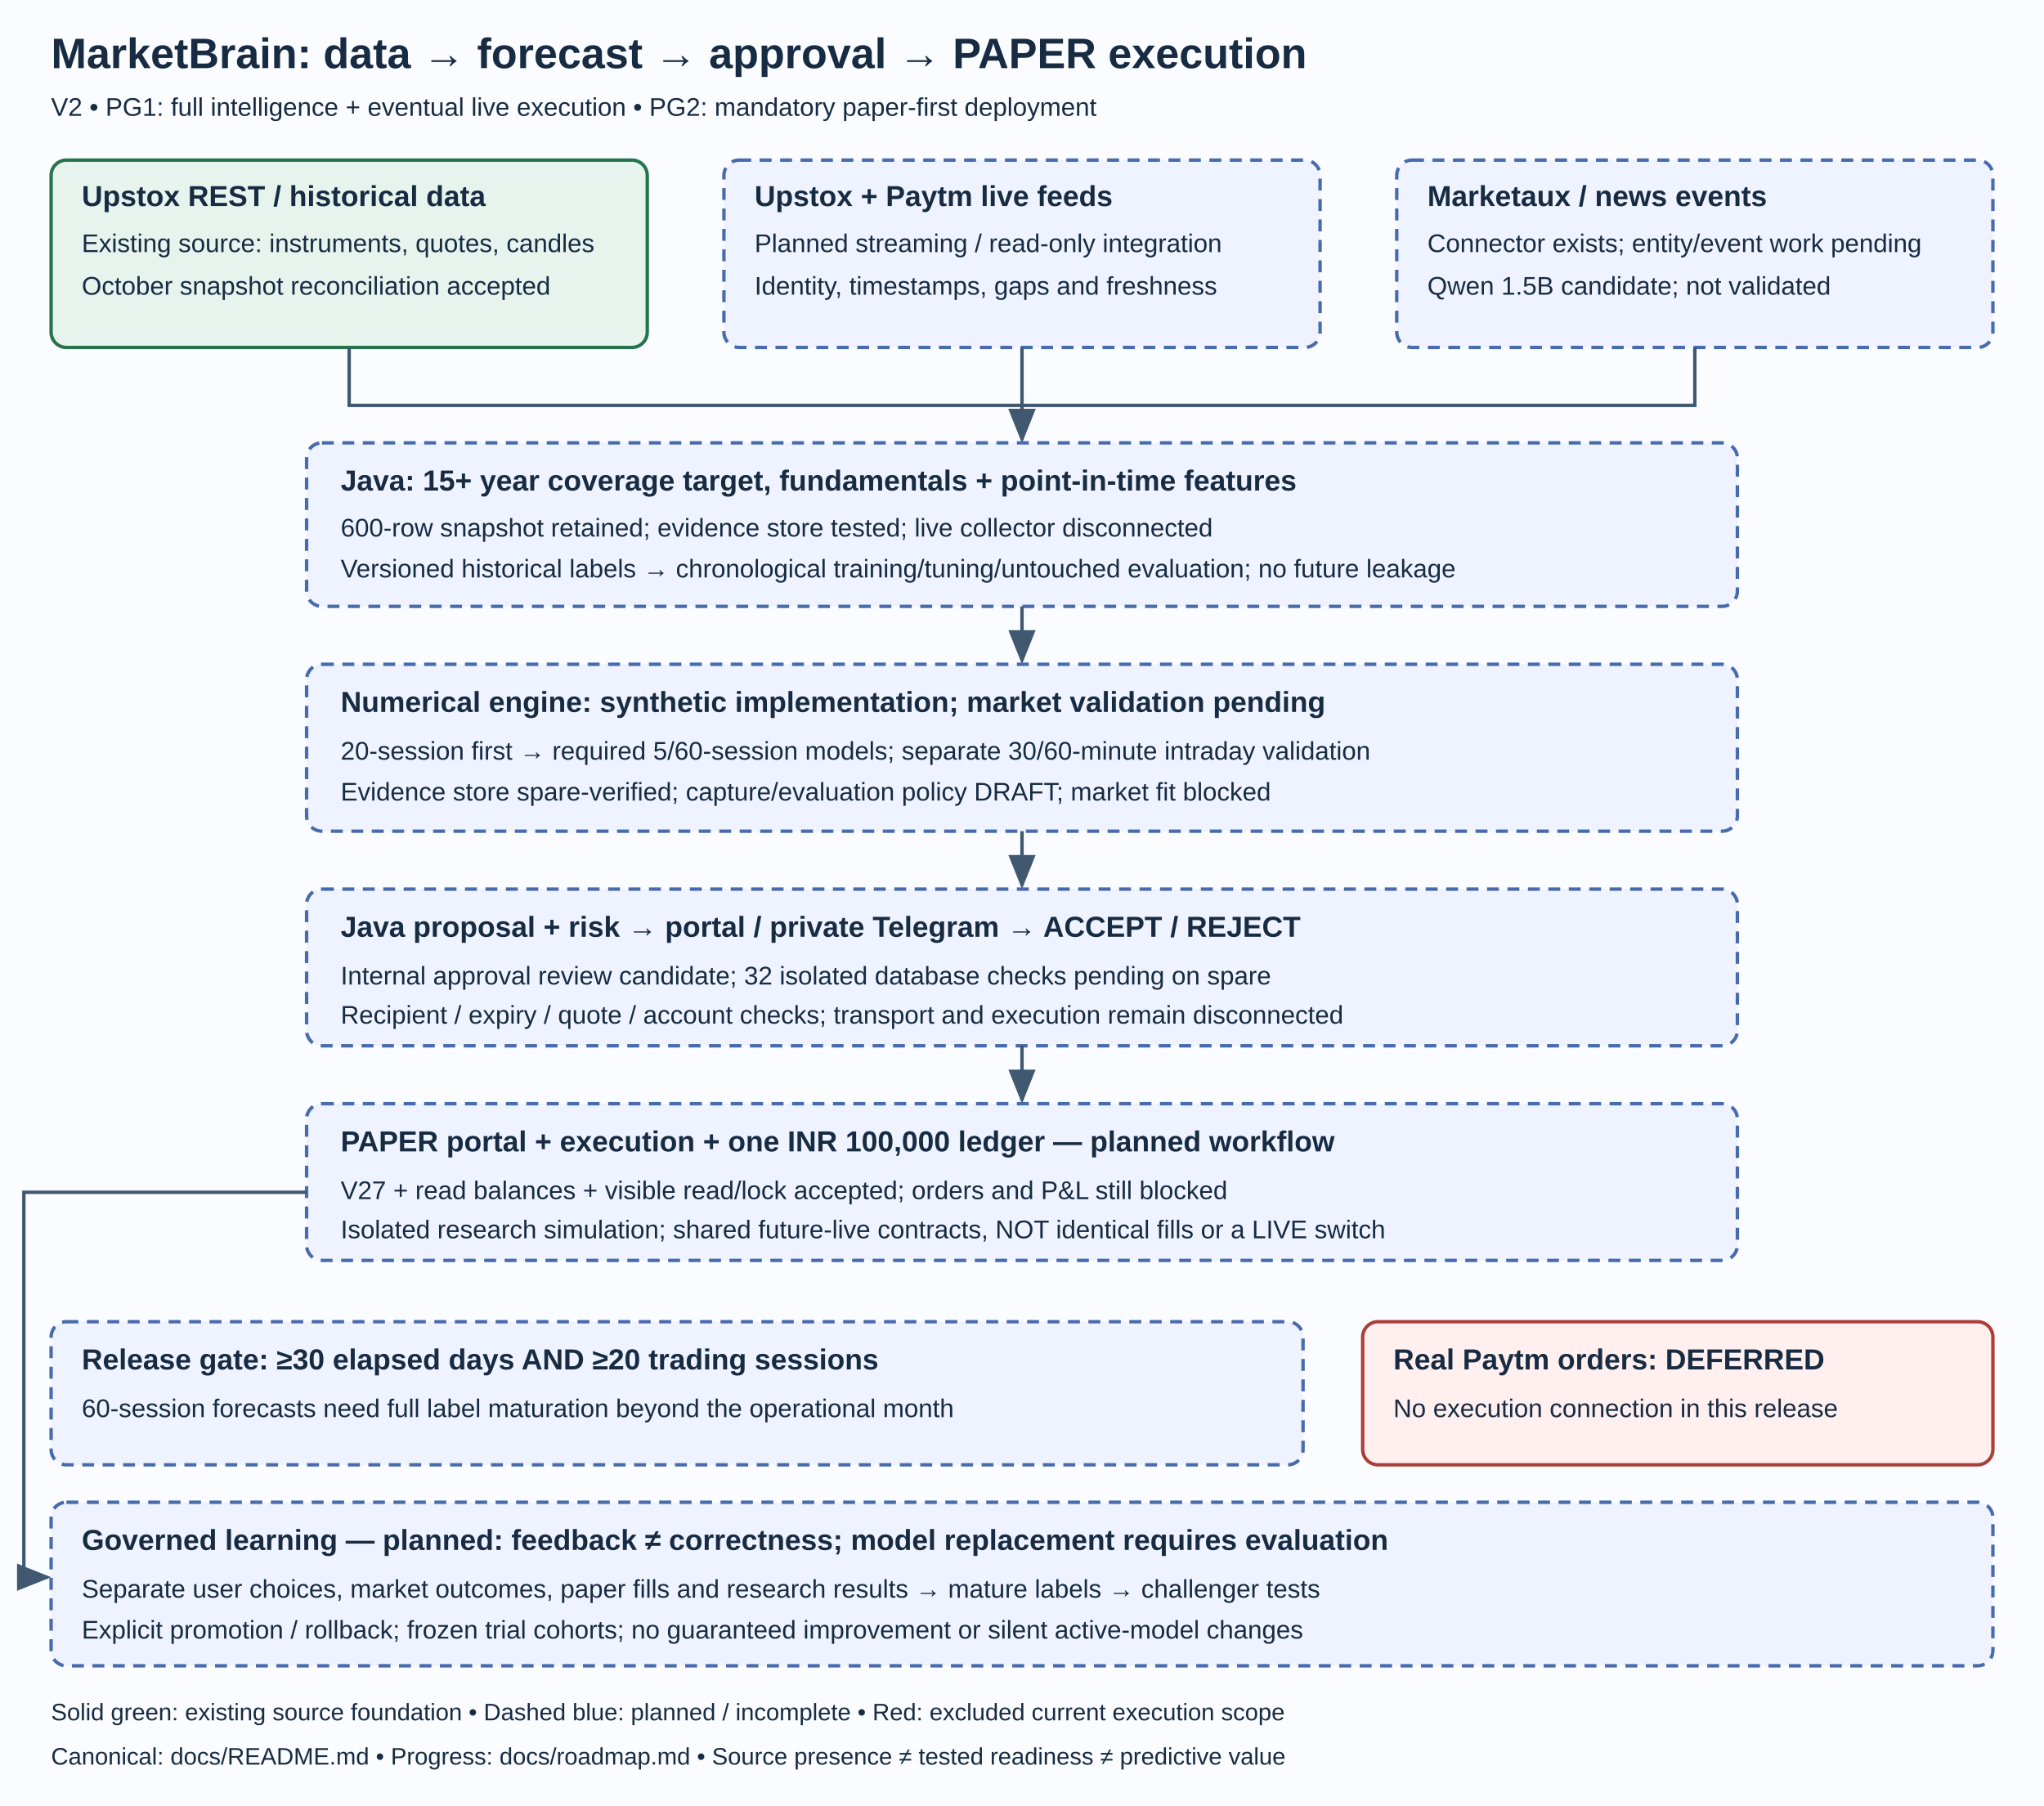
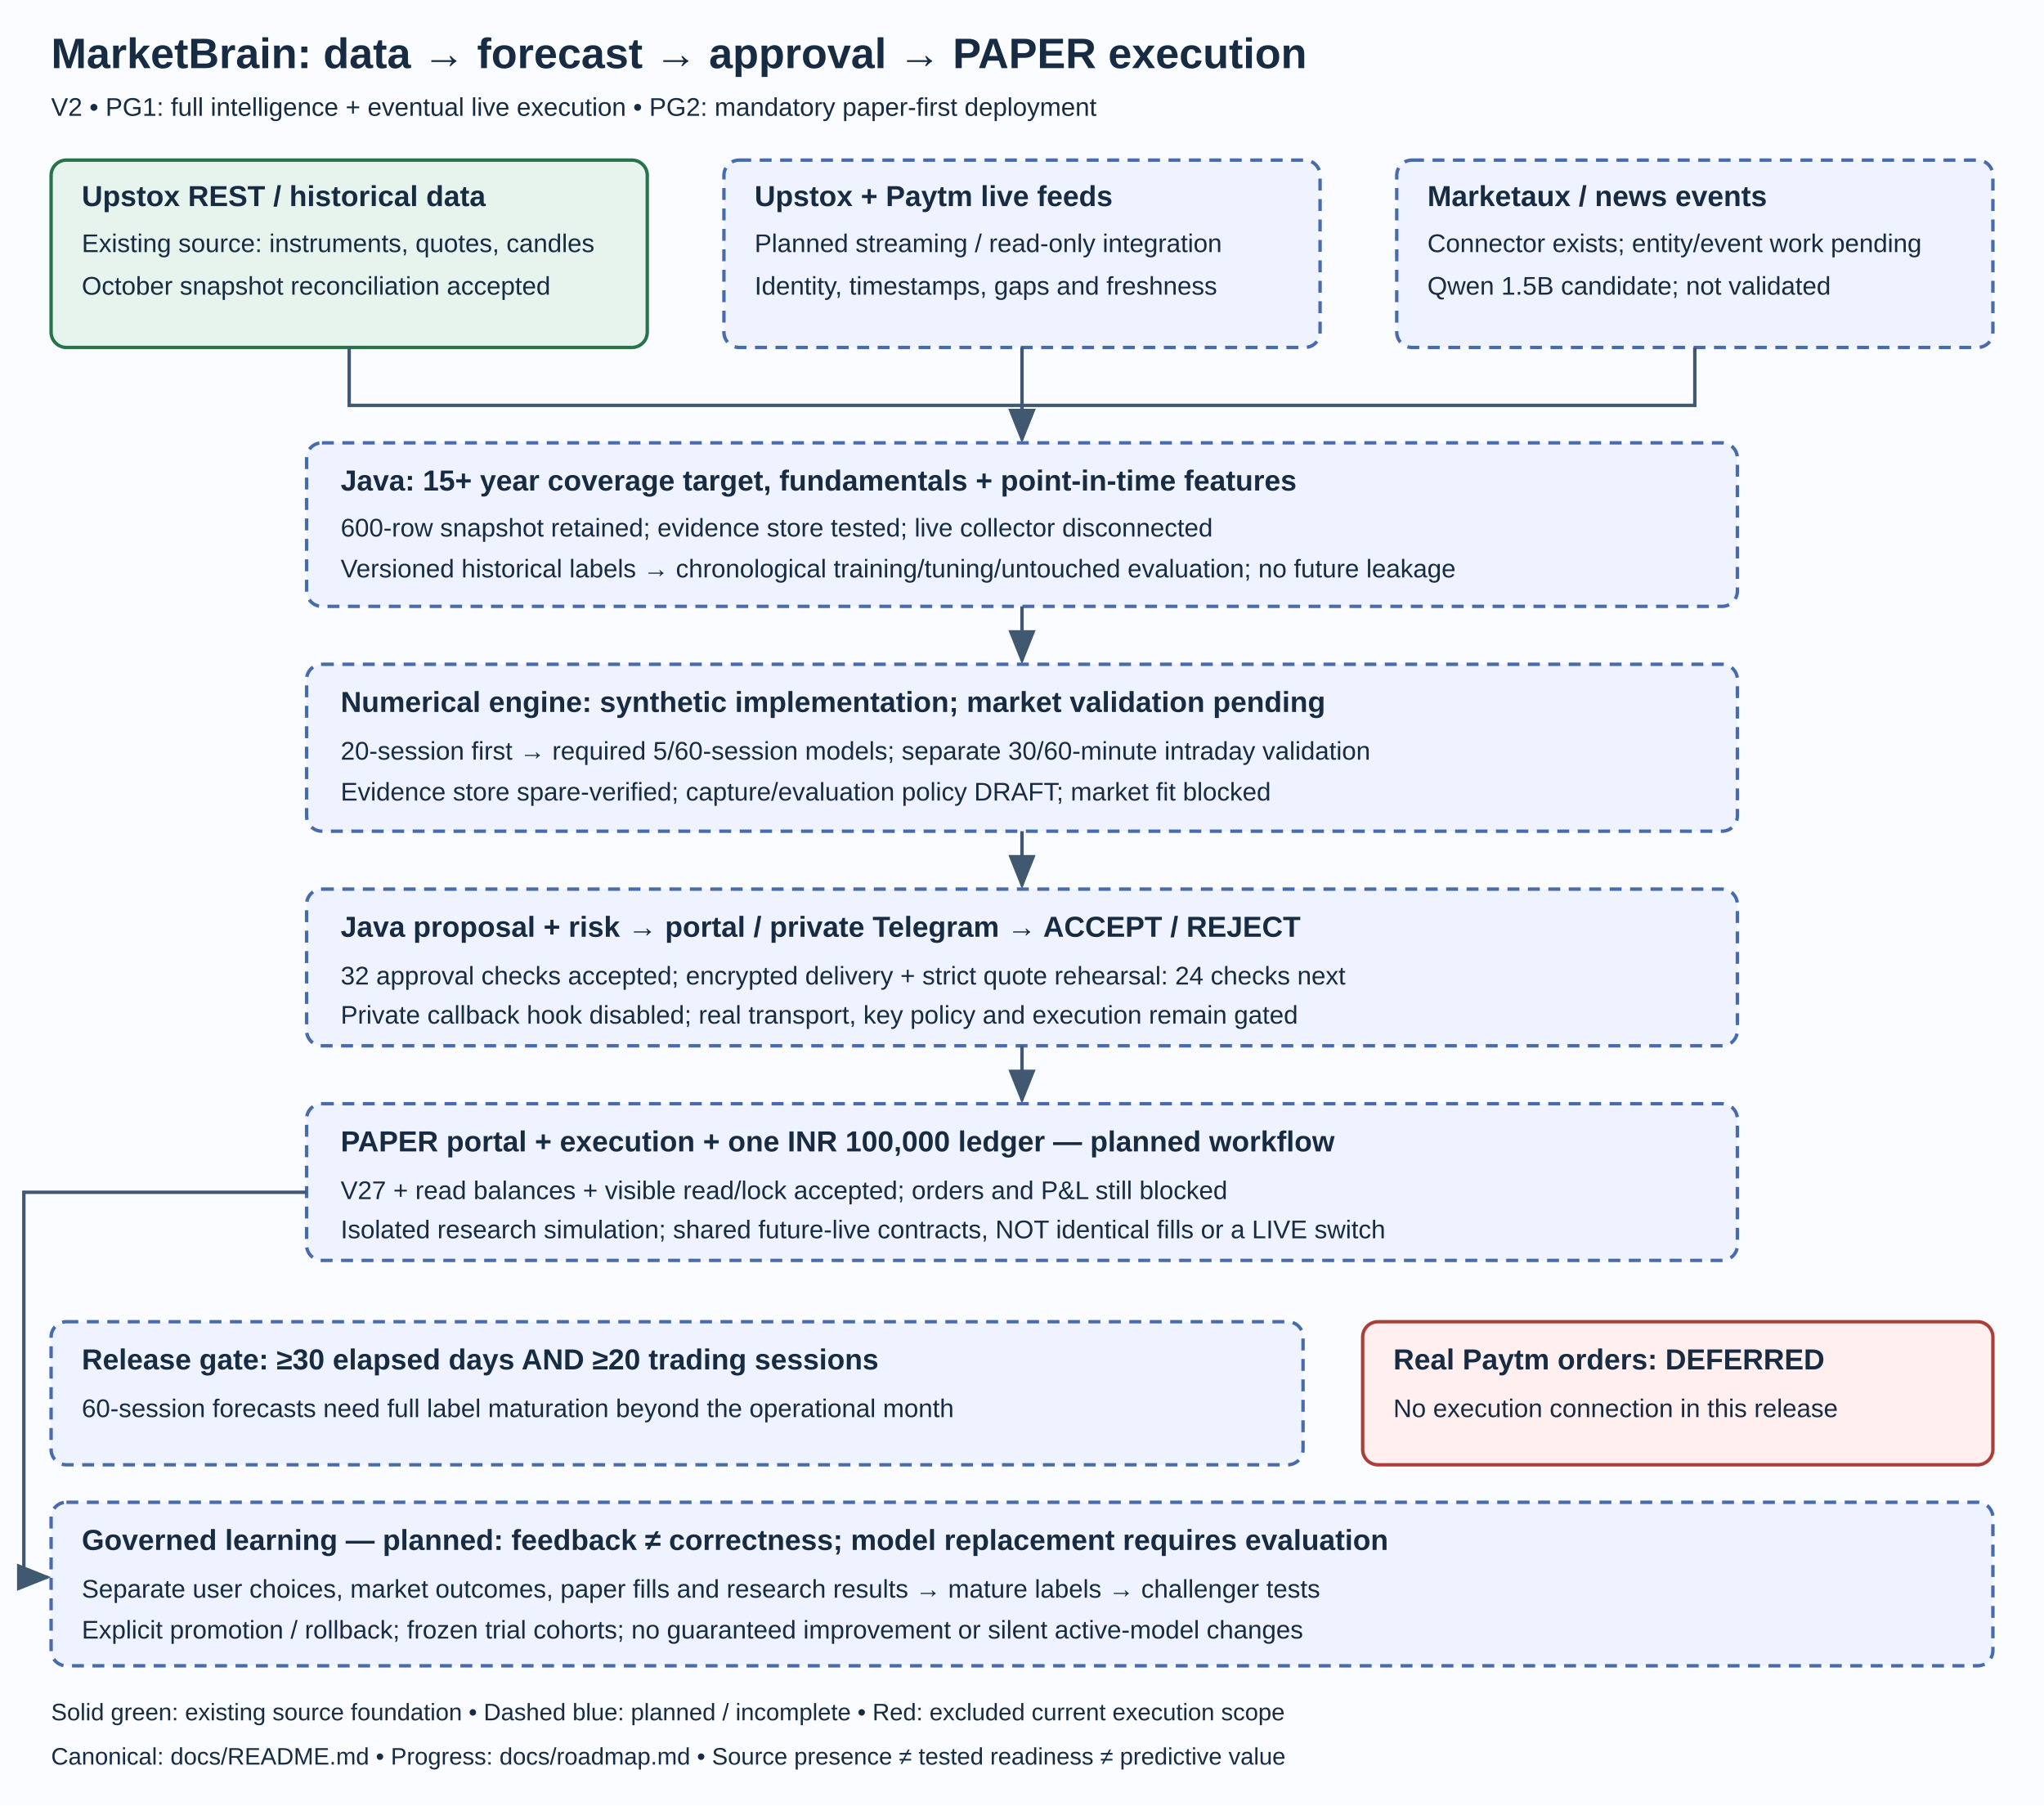
<svg xmlns="http://www.w3.org/2000/svg" width="1200" height="1060" viewBox="0 0 1200 1060" role="img" aria-labelledby="title desc">
  <defs>
    <marker id="arrow" markerWidth="10" markerHeight="8" refX="9" refY="4" orient="auto">
      <path d="M0,0 L10,4 L0,8 Z" fill="#405870" />
    </marker>
    <style>
      text { font-family: Arial, sans-serif; fill: #172b42; }
      .heading { font-size: 25px; font-weight: bold; }
      .label { font-size: 17px; font-weight: bold; }
      .body { font-size: 15px; }
      .small { font-size: 14px; }
      .existing { fill: #e6f4ed; stroke: #26734c; stroke-width: 2; }
      .planned { fill: #eef3ff; stroke: #486bad; stroke-width: 2; stroke-dasharray: 7 5; }
      .blocked { fill: #fff0ef; stroke: #ab3e38; stroke-width: 2; }
      .line { fill: none; stroke: #405870; stroke-width: 2; marker-end: url(#arrow); }
    </style>
  </defs>
  <rect width="1200" height="1060" fill="#fafcff" />
  <text x="30" y="40" class="heading">MarketBrain: data → forecast → approval → PAPER execution</text>
  <text x="30" y="68" class="body">V2 • PG1: full intelligence + eventual live execution • PG2: mandatory paper-first deployment</text>
  <rect x="30" y="94" width="350" height="110" rx="9" class="existing" />
  <text x="48" y="121" class="label">Upstox REST / historical data</text>
  <text x="48" y="148" class="body">Existing source: instruments, quotes, candles</text>
  <text x="48" y="173" class="body">October snapshot reconciliation accepted</text>
  <rect x="425" y="94" width="350" height="110" rx="9" class="planned" />
  <text x="443" y="121" class="label">Upstox + Paytm live feeds</text>
  <text x="443" y="148" class="body">Planned streaming / read-only integration</text>
  <text x="443" y="173" class="body">Identity, timestamps, gaps and freshness</text>
  <rect x="820" y="94" width="350" height="110" rx="9" class="planned" />
  <text x="838" y="121" class="label">Marketaux / news events</text>
  <text x="838" y="148" class="body">Connector exists; entity/event work pending</text>
  <text x="838" y="173" class="body">Qwen 1.5B candidate; not validated</text>
  <path d="M205 204 V238 H600 V258" class="line" />
  <path d="M600 204 V258" class="line" />
  <path d="M995 204 V238 H600" fill="none" stroke="#405870" stroke-width="2" />
  <rect x="180" y="260" width="840" height="96" rx="9" class="planned" />
  <text x="200" y="288" class="label">Java: 15+ year coverage target, fundamentals + point-in-time features</text>
  <text x="200" y="315" class="body">600-row snapshot retained; evidence store tested; live collector disconnected</text>
  <text x="200" y="339" class="body">Versioned historical labels → chronological training/tuning/untouched evaluation; no future leakage</text>
  <path d="M600 356 V388" class="line" />
  <rect x="180" y="390" width="840" height="98" rx="9" class="planned" />
  <text x="200" y="418" class="label">Numerical engine: synthetic implementation; market validation pending</text>
  <text x="200" y="446" class="body">20-session first → required 5/60-session models; separate 30/60-minute intraday validation</text>
  <text x="200" y="470" class="body">Evidence store spare-verified; capture/evaluation policy DRAFT; market fit blocked</text>
  <path d="M600 488 V520" class="line" />
  <rect x="180" y="522" width="840" height="92" rx="9" class="planned" />
  <text x="200" y="550" class="label">Java proposal + risk → portal / private Telegram → ACCEPT / REJECT</text>
-   <text x="200" y="578" class="body">Internal approval review candidate; 32 isolated database checks pending on spare</text>
-   <text x="200" y="601" class="body">Recipient / expiry / quote / account checks; transport and execution remain disconnected</text>
+   <text x="200" y="578" class="body">32 approval checks accepted; encrypted delivery + strict quote rehearsal: 24 checks next</text>
+   <text x="200" y="601" class="body">Private callback hook disabled; real transport, key policy and execution remain gated</text>
  <path d="M600 614 V646" class="line" />
  <rect x="180" y="648" width="840" height="92" rx="9" class="planned" />
  <text x="200" y="676" class="label">PAPER portal + execution + one INR 100,000 ledger — planned workflow</text>
  <text x="200" y="704" class="body">V27 + read balances + visible read/lock accepted; orders and P&amp;L still blocked</text>
  <text x="200" y="727" class="body">Isolated research simulation; shared future-live contracts, NOT identical fills or a LIVE switch</text>
  <rect x="30" y="776" width="735" height="84" rx="9" class="planned" />
  <text x="48" y="804" class="label">Release gate: ≥30 elapsed days AND ≥20 trading sessions</text>
  <text x="48" y="832" class="body">60-session forecasts need full label maturation beyond the operational month</text>
  <rect x="800" y="776" width="370" height="84" rx="9" class="blocked" />
  <text x="818" y="804" class="label">Real Paytm orders: DEFERRED</text>
  <text x="818" y="832" class="body">No execution connection in this release</text>
  <path d="M180 700 H14 V926 H28" class="line" />
  <rect x="30" y="882" width="1140" height="96" rx="9" class="planned" />
  <text x="48" y="910" class="label">Governed learning — planned: feedback ≠ correctness; model replacement requires evaluation</text>
  <text x="48" y="938" class="body">Separate user choices, market outcomes, paper fills and research results → mature labels → challenger tests</text>
  <text x="48" y="962" class="body">Explicit promotion / rollback; frozen trial cohorts; no guaranteed improvement or silent active-model changes</text>
  <text x="30" y="1010" class="small">Solid green: existing source foundation • Dashed blue: planned / incomplete • Red: excluded current execution scope</text>
  <text x="30" y="1036" class="small">Canonical: docs/README.md • Progress: docs/roadmap.md • Source presence ≠ tested readiness ≠ predictive value</text>
</svg>
